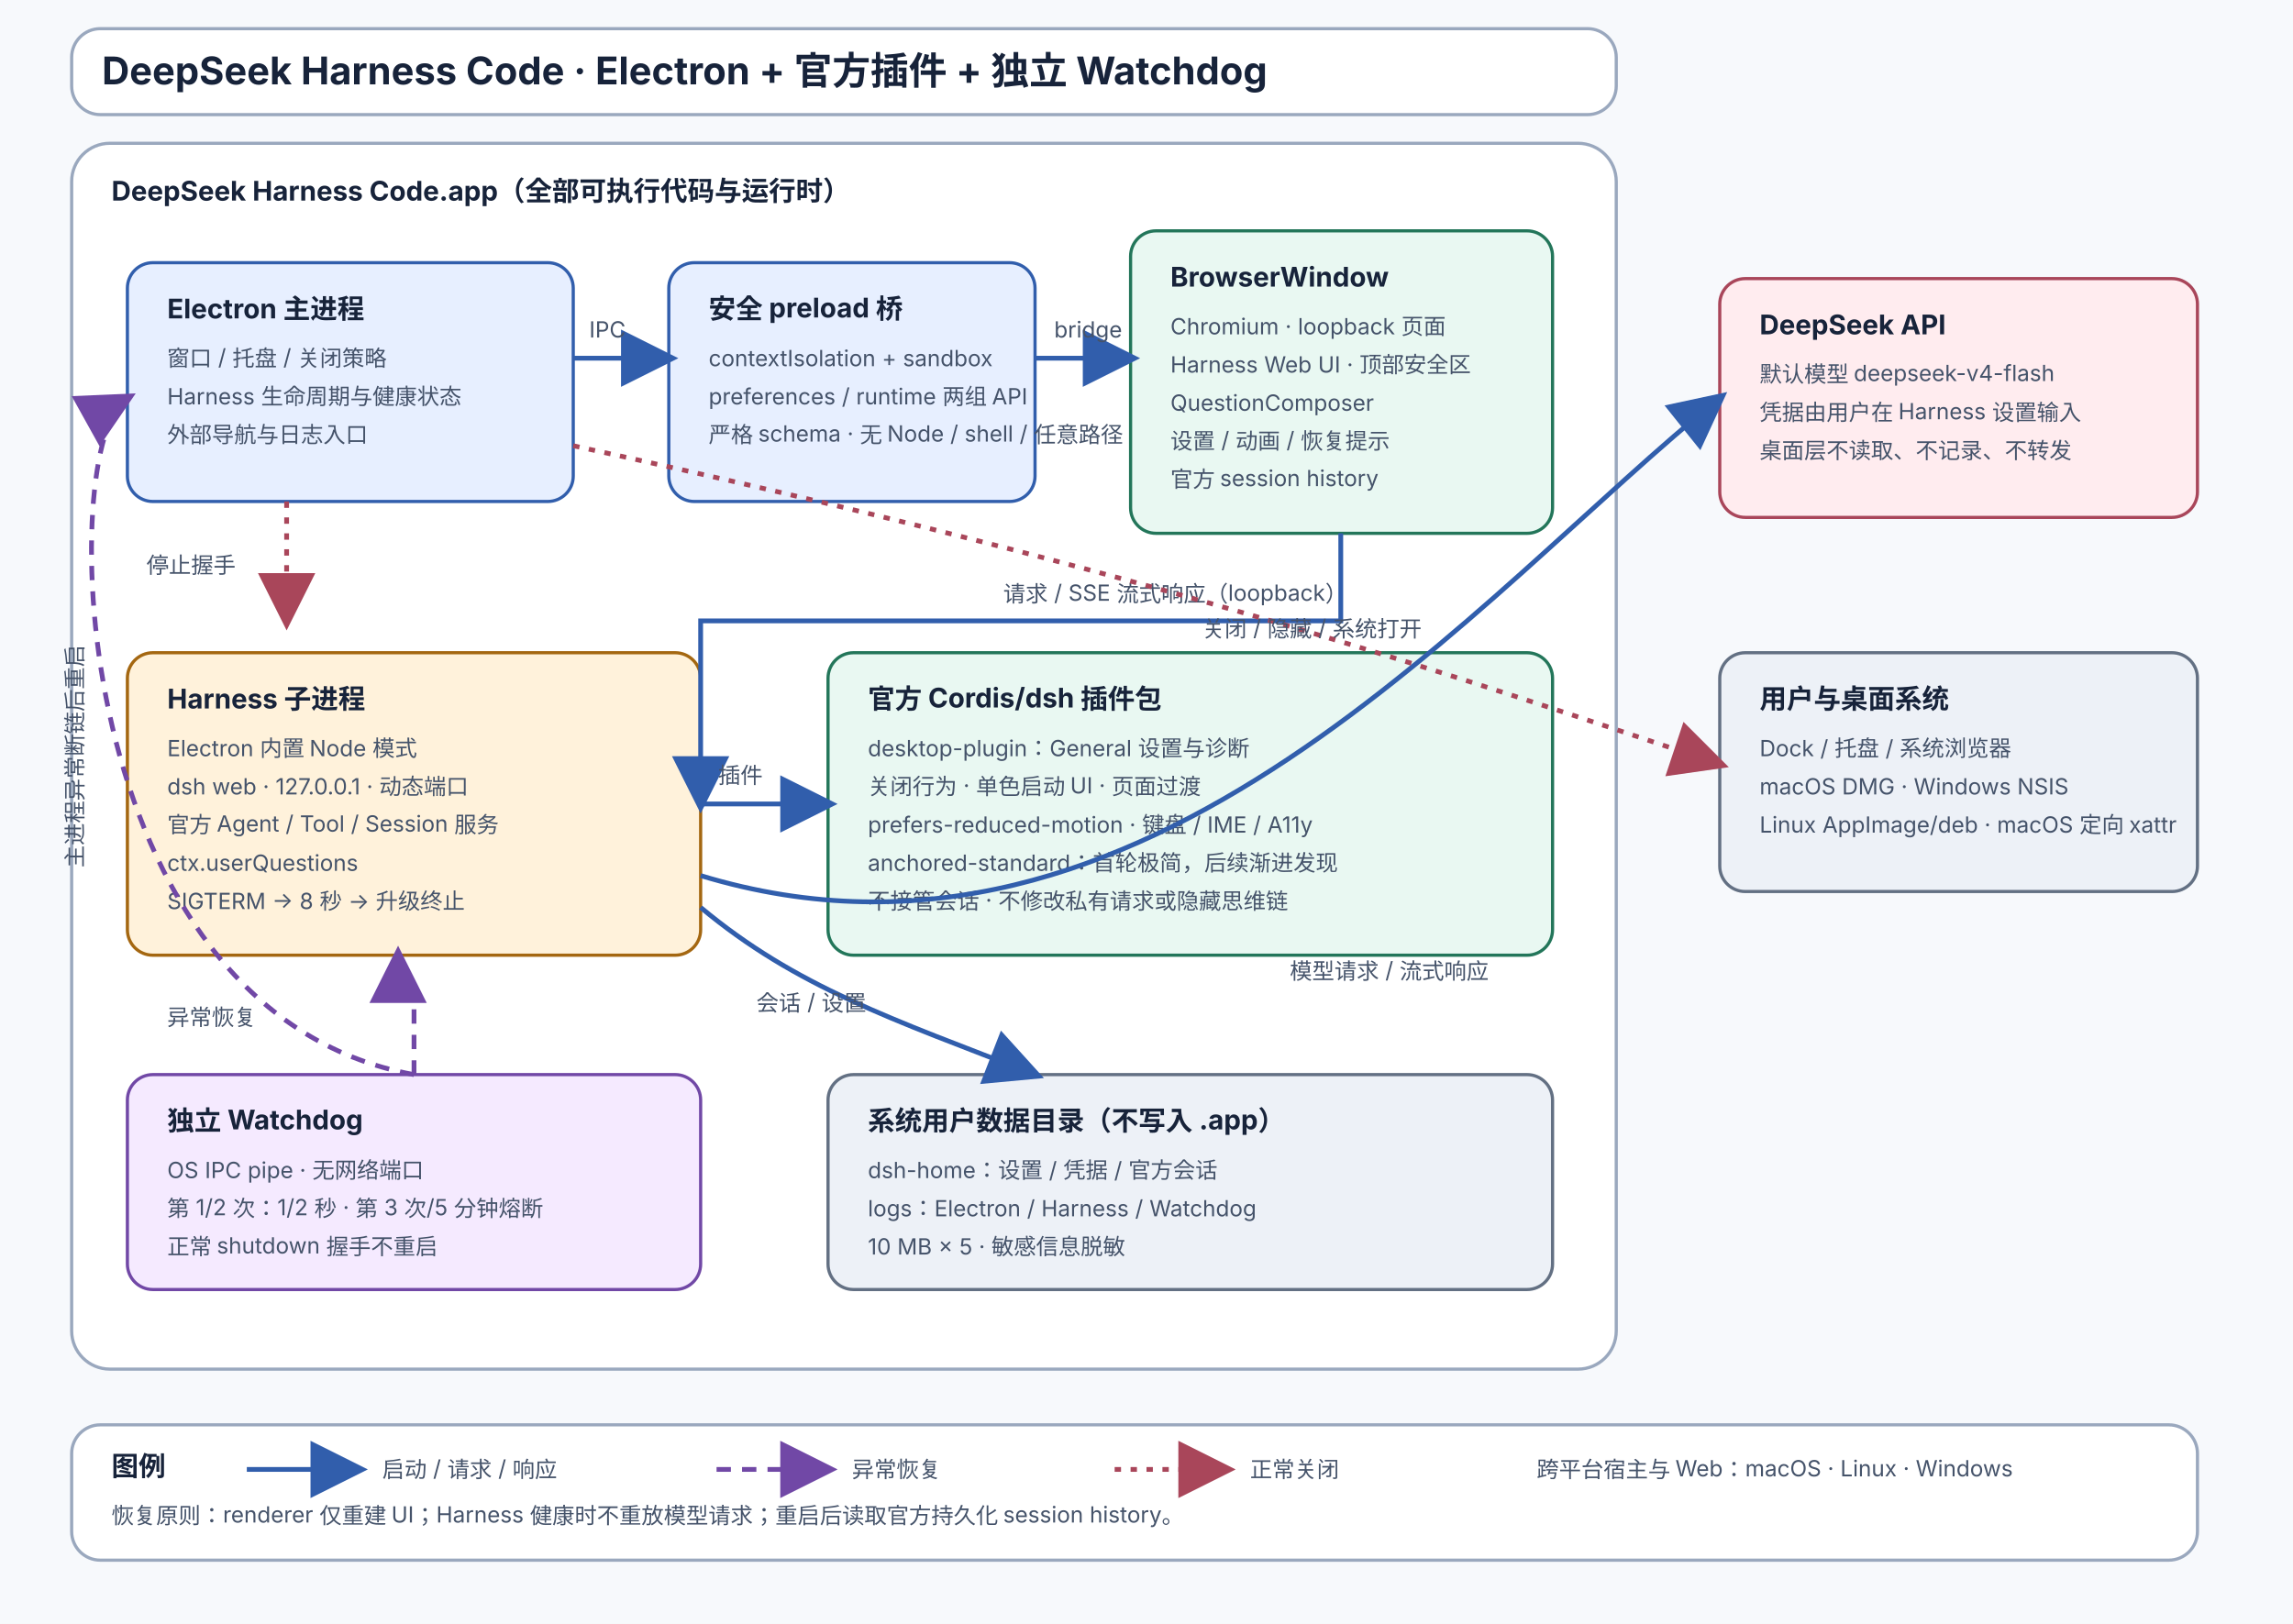
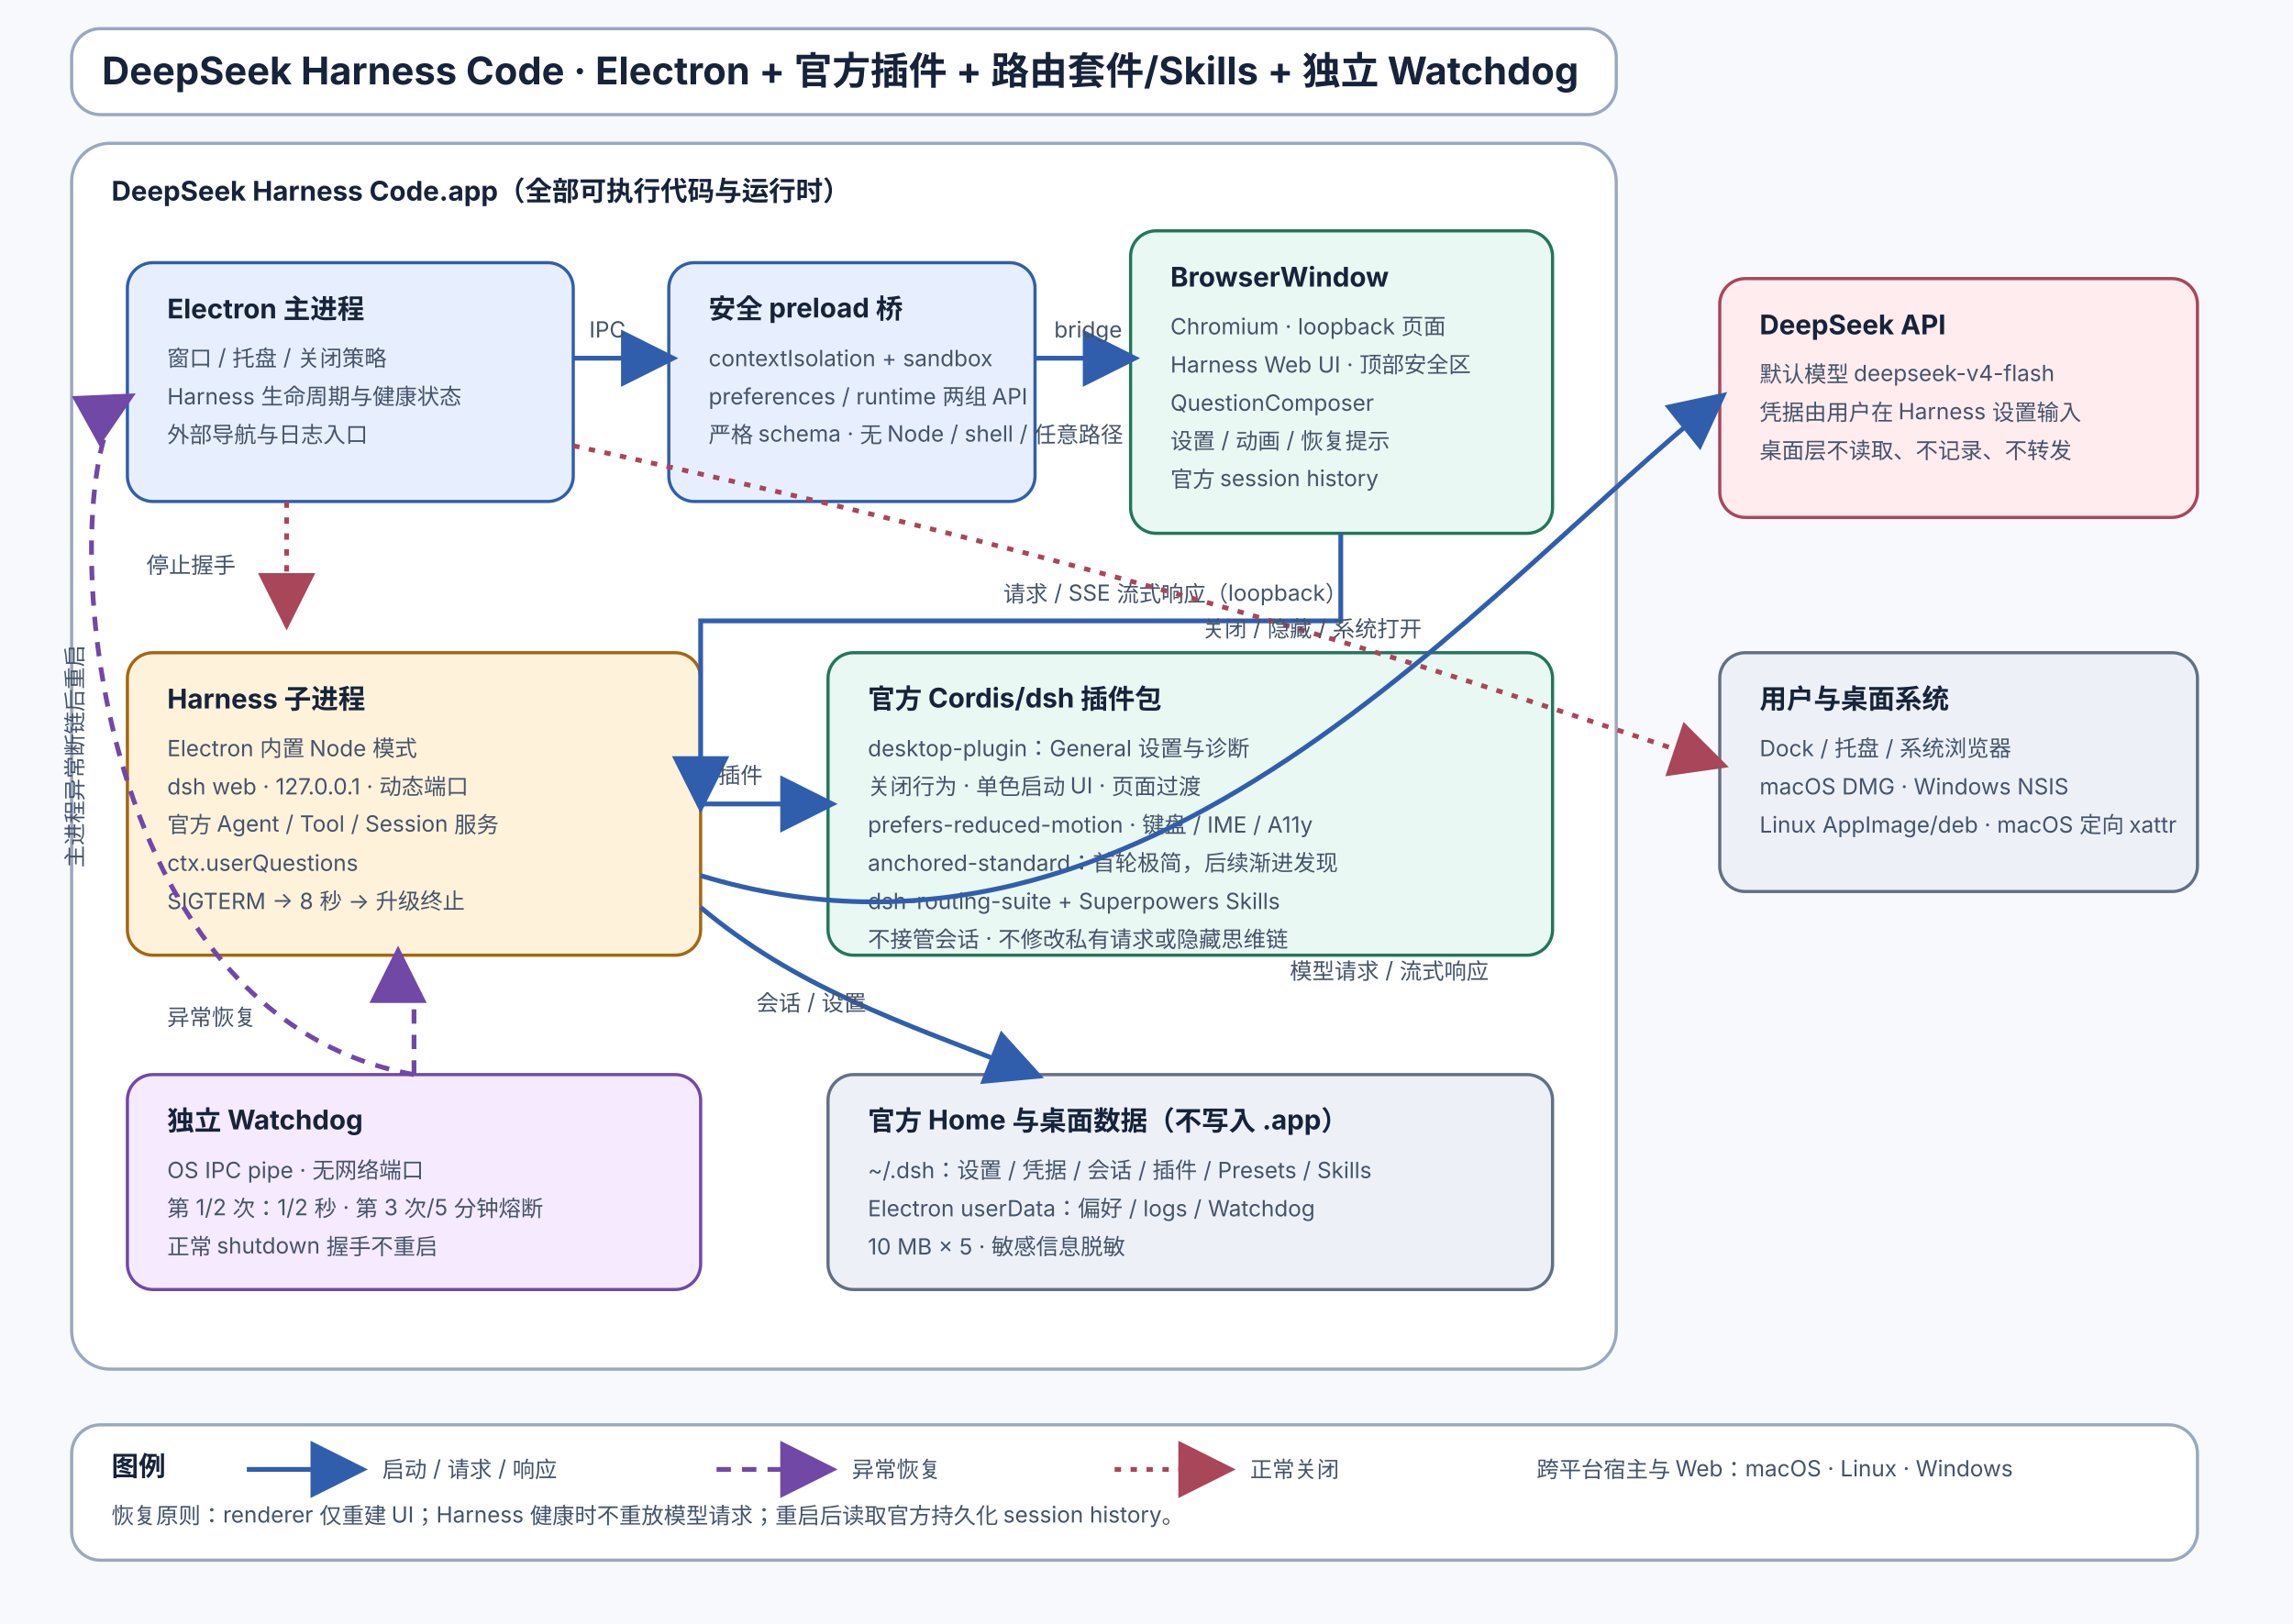
<svg xmlns="http://www.w3.org/2000/svg" width="1440" height="1020" viewBox="0 0 1440 1020" role="img" aria-labelledby="title desc">
  <defs>
    <style>
      :root { color-scheme: light dark; }
      .bg { fill: #f7f9fc; }
      .zone { fill: #ffffff; stroke: #9aa8be; stroke-width: 2; }
      .host { fill: #e7efff; stroke: #315eac; }
      .web { fill: #e9f8f2; stroke: #23765a; }
      .runtime { fill: #fff2db; stroke: #a46711; }
      .guard { fill: #f5eaff; stroke: #7148a6; }
      .external { fill: #ffecef; stroke: #a9465a; }
      .store { fill: #edf1f7; stroke: #637083; }
      .box { stroke-width: 2; rx: 16; }
      .heading { fill: #17233a; font: 700 24px ui-sans-serif, system-ui, -apple-system, sans-serif; }
      .label { fill: #17233a; font: 650 17px ui-sans-serif, system-ui, -apple-system, sans-serif; }
      .small { fill: #45536a; font: 14px ui-sans-serif, system-ui, -apple-system, sans-serif; }
      .flow { fill: none; stroke: #315eac; stroke-width: 3; marker-end: url(#arrow); }
      .recover { fill: none; stroke: #7148a6; stroke-width: 3; stroke-dasharray: 9 7; marker-end: url(#arrow-purple); }
      .shutdown { fill: none; stroke: #a9465a; stroke-width: 3; stroke-dasharray: 4 6; marker-end: url(#arrow-red); }
      @media (prefers-color-scheme: dark) {
        .bg { fill: #111827; }
        .zone { fill: #172033; stroke: #6f7d94; }
        .host { fill: #1d3763; stroke: #86aef4; }
        .web { fill: #173e34; stroke: #6fd0ac; }
        .runtime { fill: #4b3517; stroke: #f0bb62; }
        .guard { fill: #39234d; stroke: #c59aed; }
        .external { fill: #4c2430; stroke: #f28da2; }
        .store { fill: #293448; stroke: #9aa8be; }
        .heading, .label { fill: #f2f6ff; }
        .small { fill: #c5d0e3; }
      }
    </style>
    <marker id="arrow" markerWidth="12" markerHeight="12" refX="10" refY="6" orient="auto">
      <path d="M0 0 L12 6 L0 12 Z" fill="#315eac" />
    </marker>
    <marker id="arrow-purple" markerWidth="12" markerHeight="12" refX="10" refY="6" orient="auto">
      <path d="M0 0 L12 6 L0 12 Z" fill="#7148a6" />
    </marker>
    <marker id="arrow-red" markerWidth="12" markerHeight="12" refX="10" refY="6" orient="auto">
      <path d="M0 0 L12 6 L0 12 Z" fill="#a9465a" />
    </marker>
  </defs>
  <rect class="bg" width="1440" height="1020" />
  <rect class="zone" x="45" y="18" width="970" height="54" rx="18" />
-   <text class="heading" x="64" y="53">DeepSeek Harness Code · Electron + 官方插件 + 独立 Watchdog</text>
+   <text class="heading" x="64" y="53">DeepSeek Harness Code · Electron + 官方插件 + 路由套件/Skills + 独立 Watchdog</text>
  <rect class="zone" x="45" y="90" width="970" height="770" rx="24" />
  <text class="label" x="70" y="126">DeepSeek Harness Code.app（全部可执行代码与运行时）</text>
  <rect class="host box" x="80" y="165" width="280" height="150" />
  <text class="label" x="105" y="200">Electron 主进程</text>
  <text class="small" x="105" y="230">窗口 / 托盘 / 关闭策略</text>
  <text class="small" x="105" y="254">Harness 生命周期与健康状态</text>
  <text class="small" x="105" y="278">外部导航与日志入口</text>
  <rect class="host box" x="420" y="165" width="230" height="150" />
  <text class="label" x="445" y="200">安全 preload 桥</text>
  <text class="small" x="445" y="230">contextIsolation + sandbox</text>
  <text class="small" x="445" y="254">preferences / runtime 两组 API</text>
  <text class="small" x="445" y="278">严格 schema · 无 Node / shell / 任意路径</text>
  <rect class="web box" x="710" y="145" width="265" height="190" />
  <text class="label" x="735" y="180">BrowserWindow</text>
  <text class="small" x="735" y="210">Chromium · loopback 页面</text>
  <text class="small" x="735" y="234">Harness Web UI · 顶部安全区</text>
  <text class="small" x="735" y="258">QuestionComposer</text>
  <text class="small" x="735" y="282">设置 / 动画 / 恢复提示</text>
  <text class="small" x="735" y="306">官方 session history</text>
  <rect class="runtime box" x="80" y="410" width="360" height="190" />
  <text class="label" x="105" y="445">Harness 子进程</text>
  <text class="small" x="105" y="475">Electron 内置 Node 模式</text>
  <text class="small" x="105" y="499">dsh web · 127.0.0.1 · 动态端口</text>
  <text class="small" x="105" y="523">官方 Agent / Tool / Session 服务</text>
  <text class="small" x="105" y="547">ctx.userQuestions</text>
  <text class="small" x="105" y="571">SIGTERM → 8 秒 → 升级终止</text>
  <rect class="web box" x="520" y="410" width="455" height="190" />
  <text class="label" x="545" y="445">官方 Cordis/dsh 插件包</text>
  <text class="small" x="545" y="475">desktop-plugin：General 设置与诊断</text>
  <text class="small" x="545" y="499">关闭行为 · 单色启动 UI · 页面过渡</text>
  <text class="small" x="545" y="523">prefers-reduced-motion · 键盘 / IME / A11y</text>
  <text class="small" x="545" y="547">anchored-standard：首轮极简，后续渐进发现</text>
-   <text class="small" x="545" y="571">不接管会话 · 不修改私有请求或隐藏思维链</text>
+   <text class="small" x="545" y="571">dsh-routing-suite + Superpowers Skills</text>
+   <text class="small" x="545" y="595">不接管会话 · 不修改私有请求或隐藏思维链</text>
  <rect class="guard box" x="80" y="675" width="360" height="135" />
  <text class="label" x="105" y="710">独立 Watchdog</text>
  <text class="small" x="105" y="740">OS IPC pipe · 无网络端口</text>
  <text class="small" x="105" y="764">第 1/2 次：1/2 秒 · 第 3 次/5 分钟熔断</text>
  <text class="small" x="105" y="788">正常 shutdown 握手不重启</text>
  <rect class="store box" x="520" y="675" width="455" height="135" />
-   <text class="label" x="545" y="710">系统用户数据目录（不写入 .app）</text>
-   <text class="small" x="545" y="740">dsh-home：设置 / 凭据 / 官方会话</text>
-   <text class="small" x="545" y="764">logs：Electron / Harness / Watchdog</text>
+   <text class="label" x="545" y="710">官方 Home 与桌面数据（不写入 .app）</text>
+   <text class="small" x="545" y="740">~/.dsh：设置 / 凭据 / 会话 / 插件 / Presets / Skills</text>
+   <text class="small" x="545" y="764">Electron userData：偏好 / logs / Watchdog</text>
  <text class="small" x="545" y="788">10 MB × 5 · 敏感信息脱敏</text>
  <rect class="external box" x="1080" y="175" width="300" height="150" />
  <text class="label" x="1105" y="210">DeepSeek API</text>
  <text class="small" x="1105" y="240">默认模型 deepseek-v4-flash</text>
  <text class="small" x="1105" y="264">凭据由用户在 Harness 设置输入</text>
  <text class="small" x="1105" y="288">桌面层不读取、不记录、不转发</text>
  <rect class="store box" x="1080" y="410" width="300" height="150" />
  <text class="label" x="1105" y="445">用户与桌面系统</text>
  <text class="small" x="1105" y="475">Dock / 托盘 / 系统浏览器</text>
  <text class="small" x="1105" y="499">macOS DMG · Windows NSIS</text>
  <text class="small" x="1105" y="523">Linux AppImage/deb · macOS 定向 xattr</text>
  <path class="flow" d="M360 225 H420" />
  <text class="small" x="370" y="212">IPC</text>
  <path class="flow" d="M650 225 H710" />
  <text class="small" x="662" y="212">bridge</text>
  <path class="flow" d="M842 335 V390 H440 V505" />
  <text class="small" x="630" y="378">请求 / SSE 流式响应（loopback）</text>
  <path class="flow" d="M440 505 H520" />
  <text class="small" x="451" y="492">插件</text>
  <path class="flow" d="M440 550 C720 635 930 370 1080 250" />
  <text class="small" x="810" y="615">模型请求 / 流式响应</text>
  <path class="flow" d="M440 570 C500 620 560 640 650 675" />
  <text class="small" x="475" y="635">会话 / 设置</text>
  <path class="recover" d="M260 675 V620 C260 610 250 610 250 600" />
  <text class="small" x="105" y="644">异常恢复</text>
  <path class="recover" d="M260 675 C40 635 35 275 80 250" />
  <text class="small" x="52" y="545" transform="rotate(-90 52 545)">主进程异常断链后重启</text>
  <path class="shutdown" d="M180 315 V390" />
  <text class="small" x="92" y="360">停止握手</text>
  <path class="shutdown" d="M360 280 C730 360 930 430 1080 480" />
  <text class="small" x="755" y="400">关闭 / 隐藏 / 系统打开</text>
  <rect class="zone" x="45" y="895" width="1335" height="85" rx="18" />
  <text class="label" x="70" y="927">图例</text>
  <line class="flow" x1="155" y1="923" x2="225" y2="923" />
  <text class="small" x="240" y="928">启动 / 请求 / 响应</text>
  <line class="recover" x1="450" y1="923" x2="520" y2="923" />
  <text class="small" x="535" y="928">异常恢复</text>
  <line class="shutdown" x1="700" y1="923" x2="770" y2="923" />
  <text class="small" x="785" y="928">正常关闭</text>
  <text class="small" x="965" y="928">跨平台宿主与 Web：macOS · Linux · Windows</text>
  <text class="small" x="70" y="957">恢复原则：renderer 仅重建 UI；Harness 健康时不重放模型请求；重启后读取官方持久化 session history。</text>
</svg>
